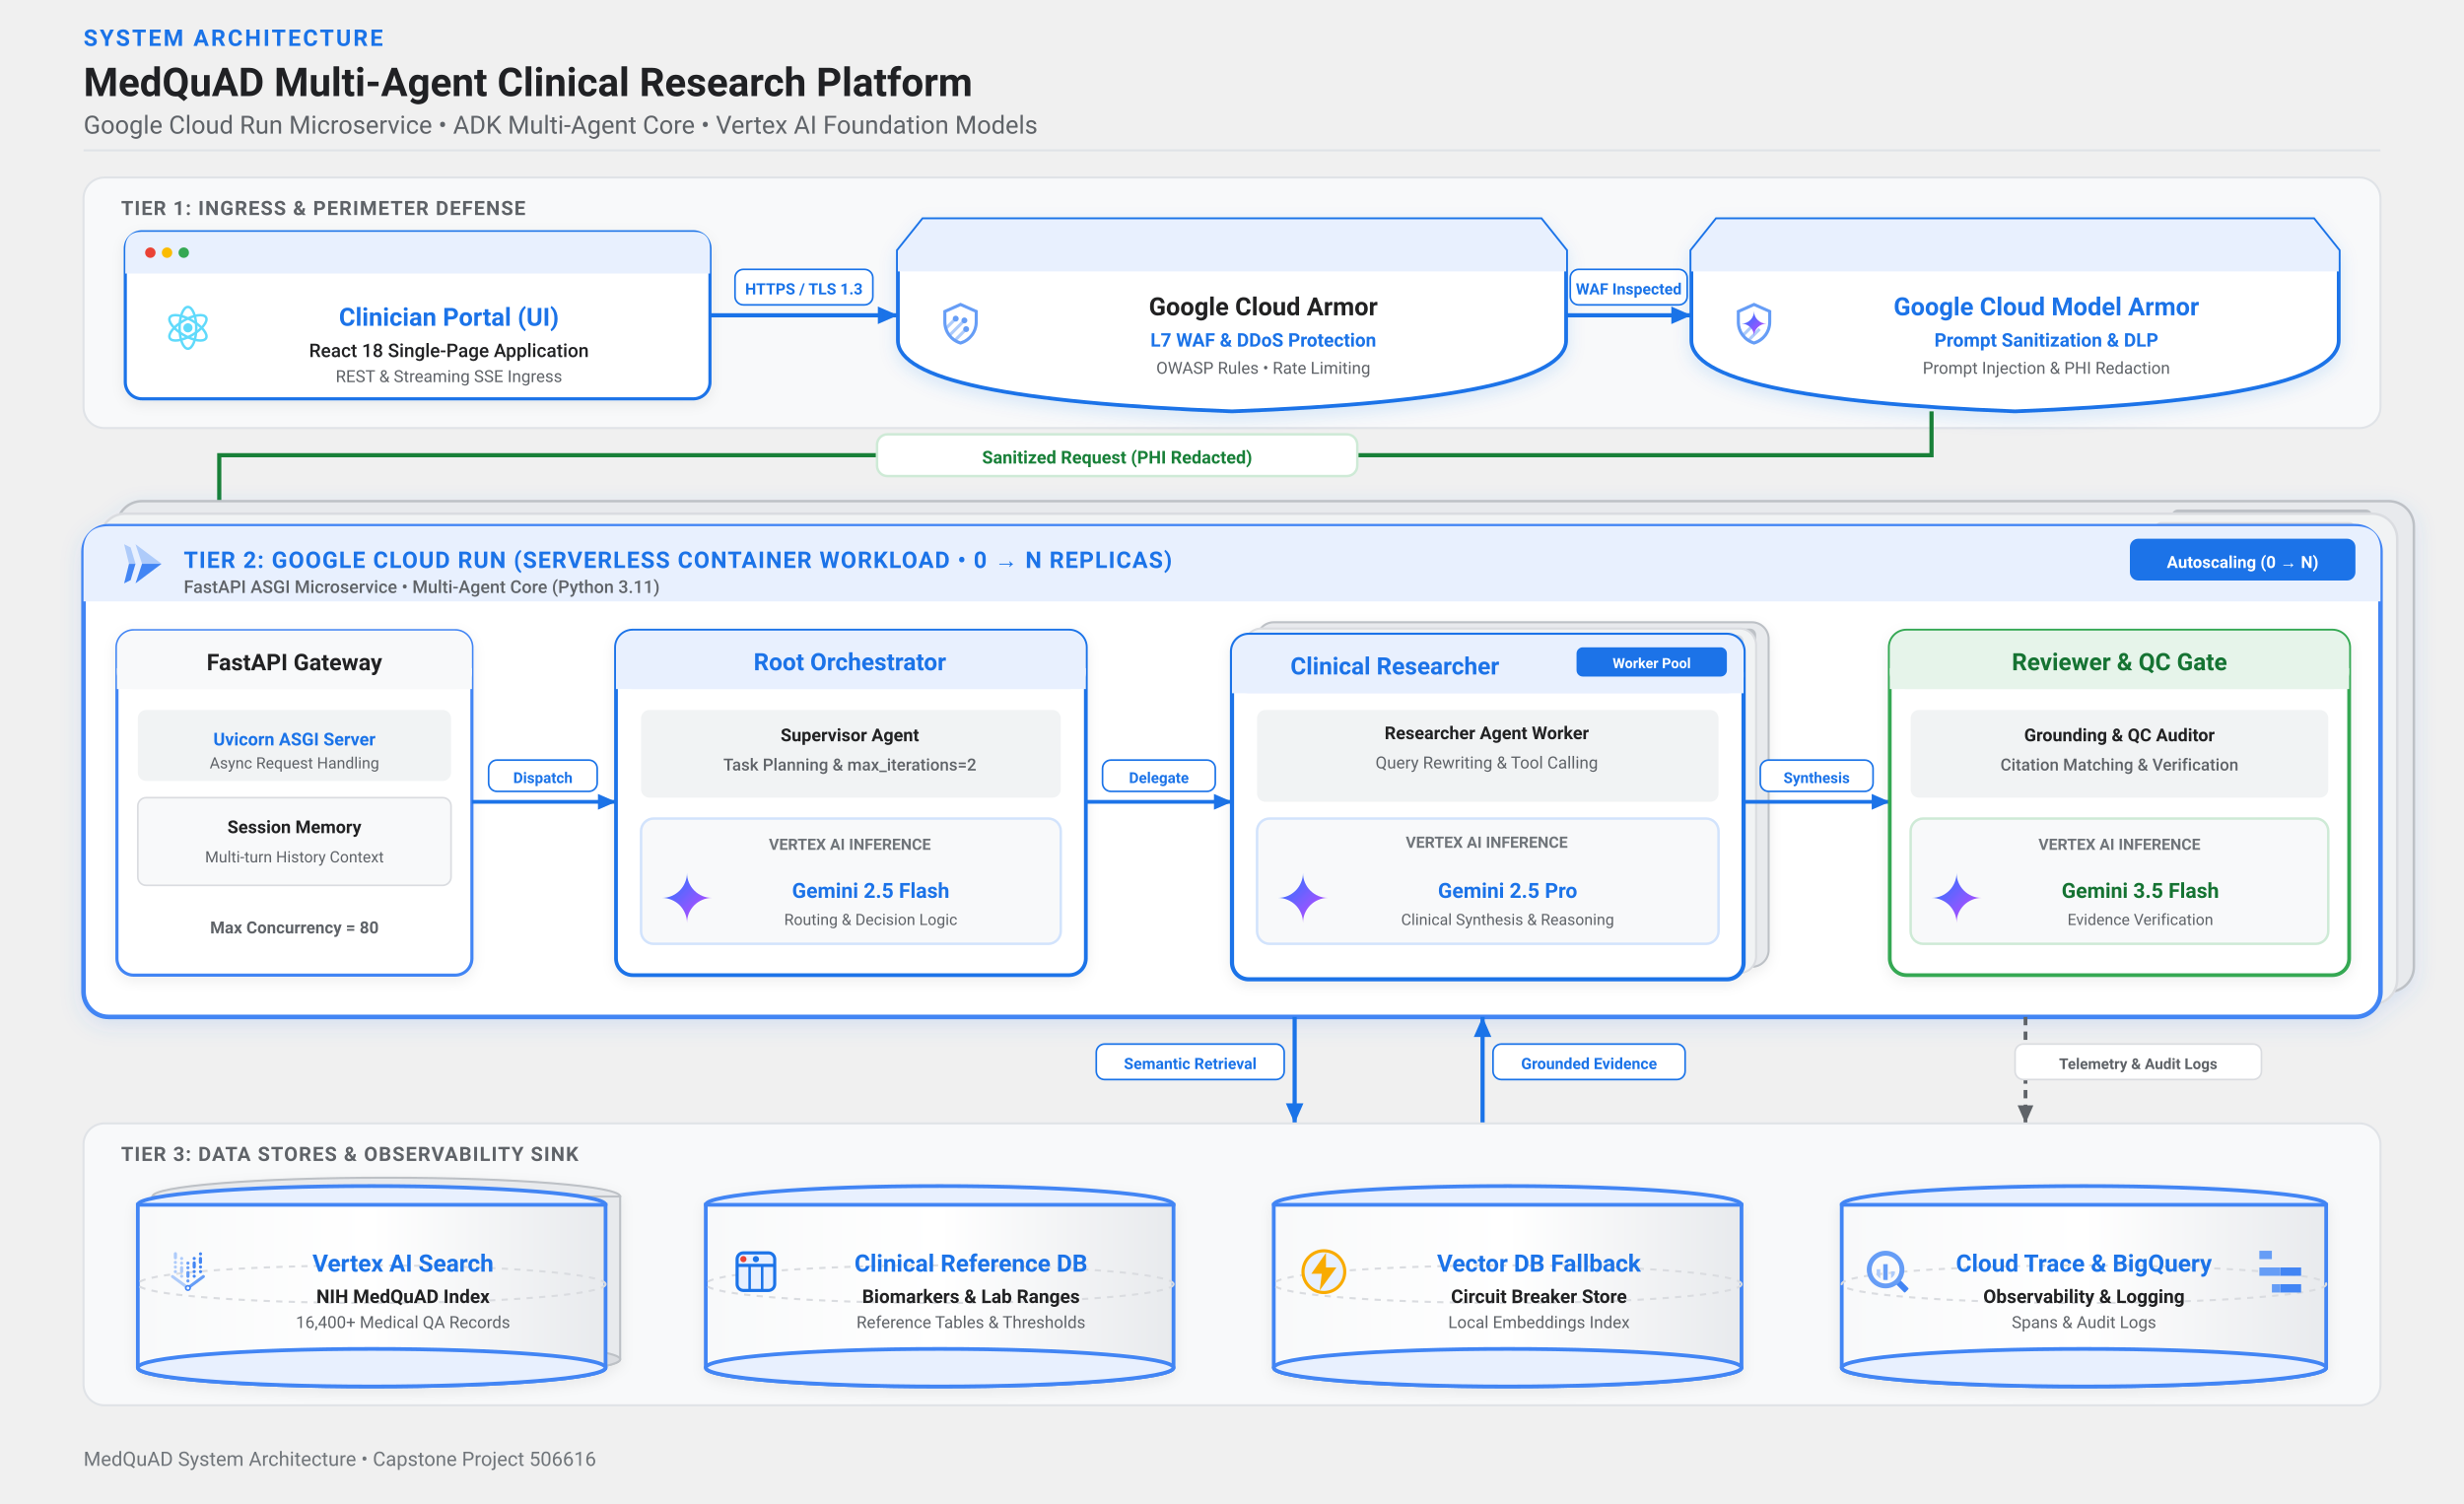
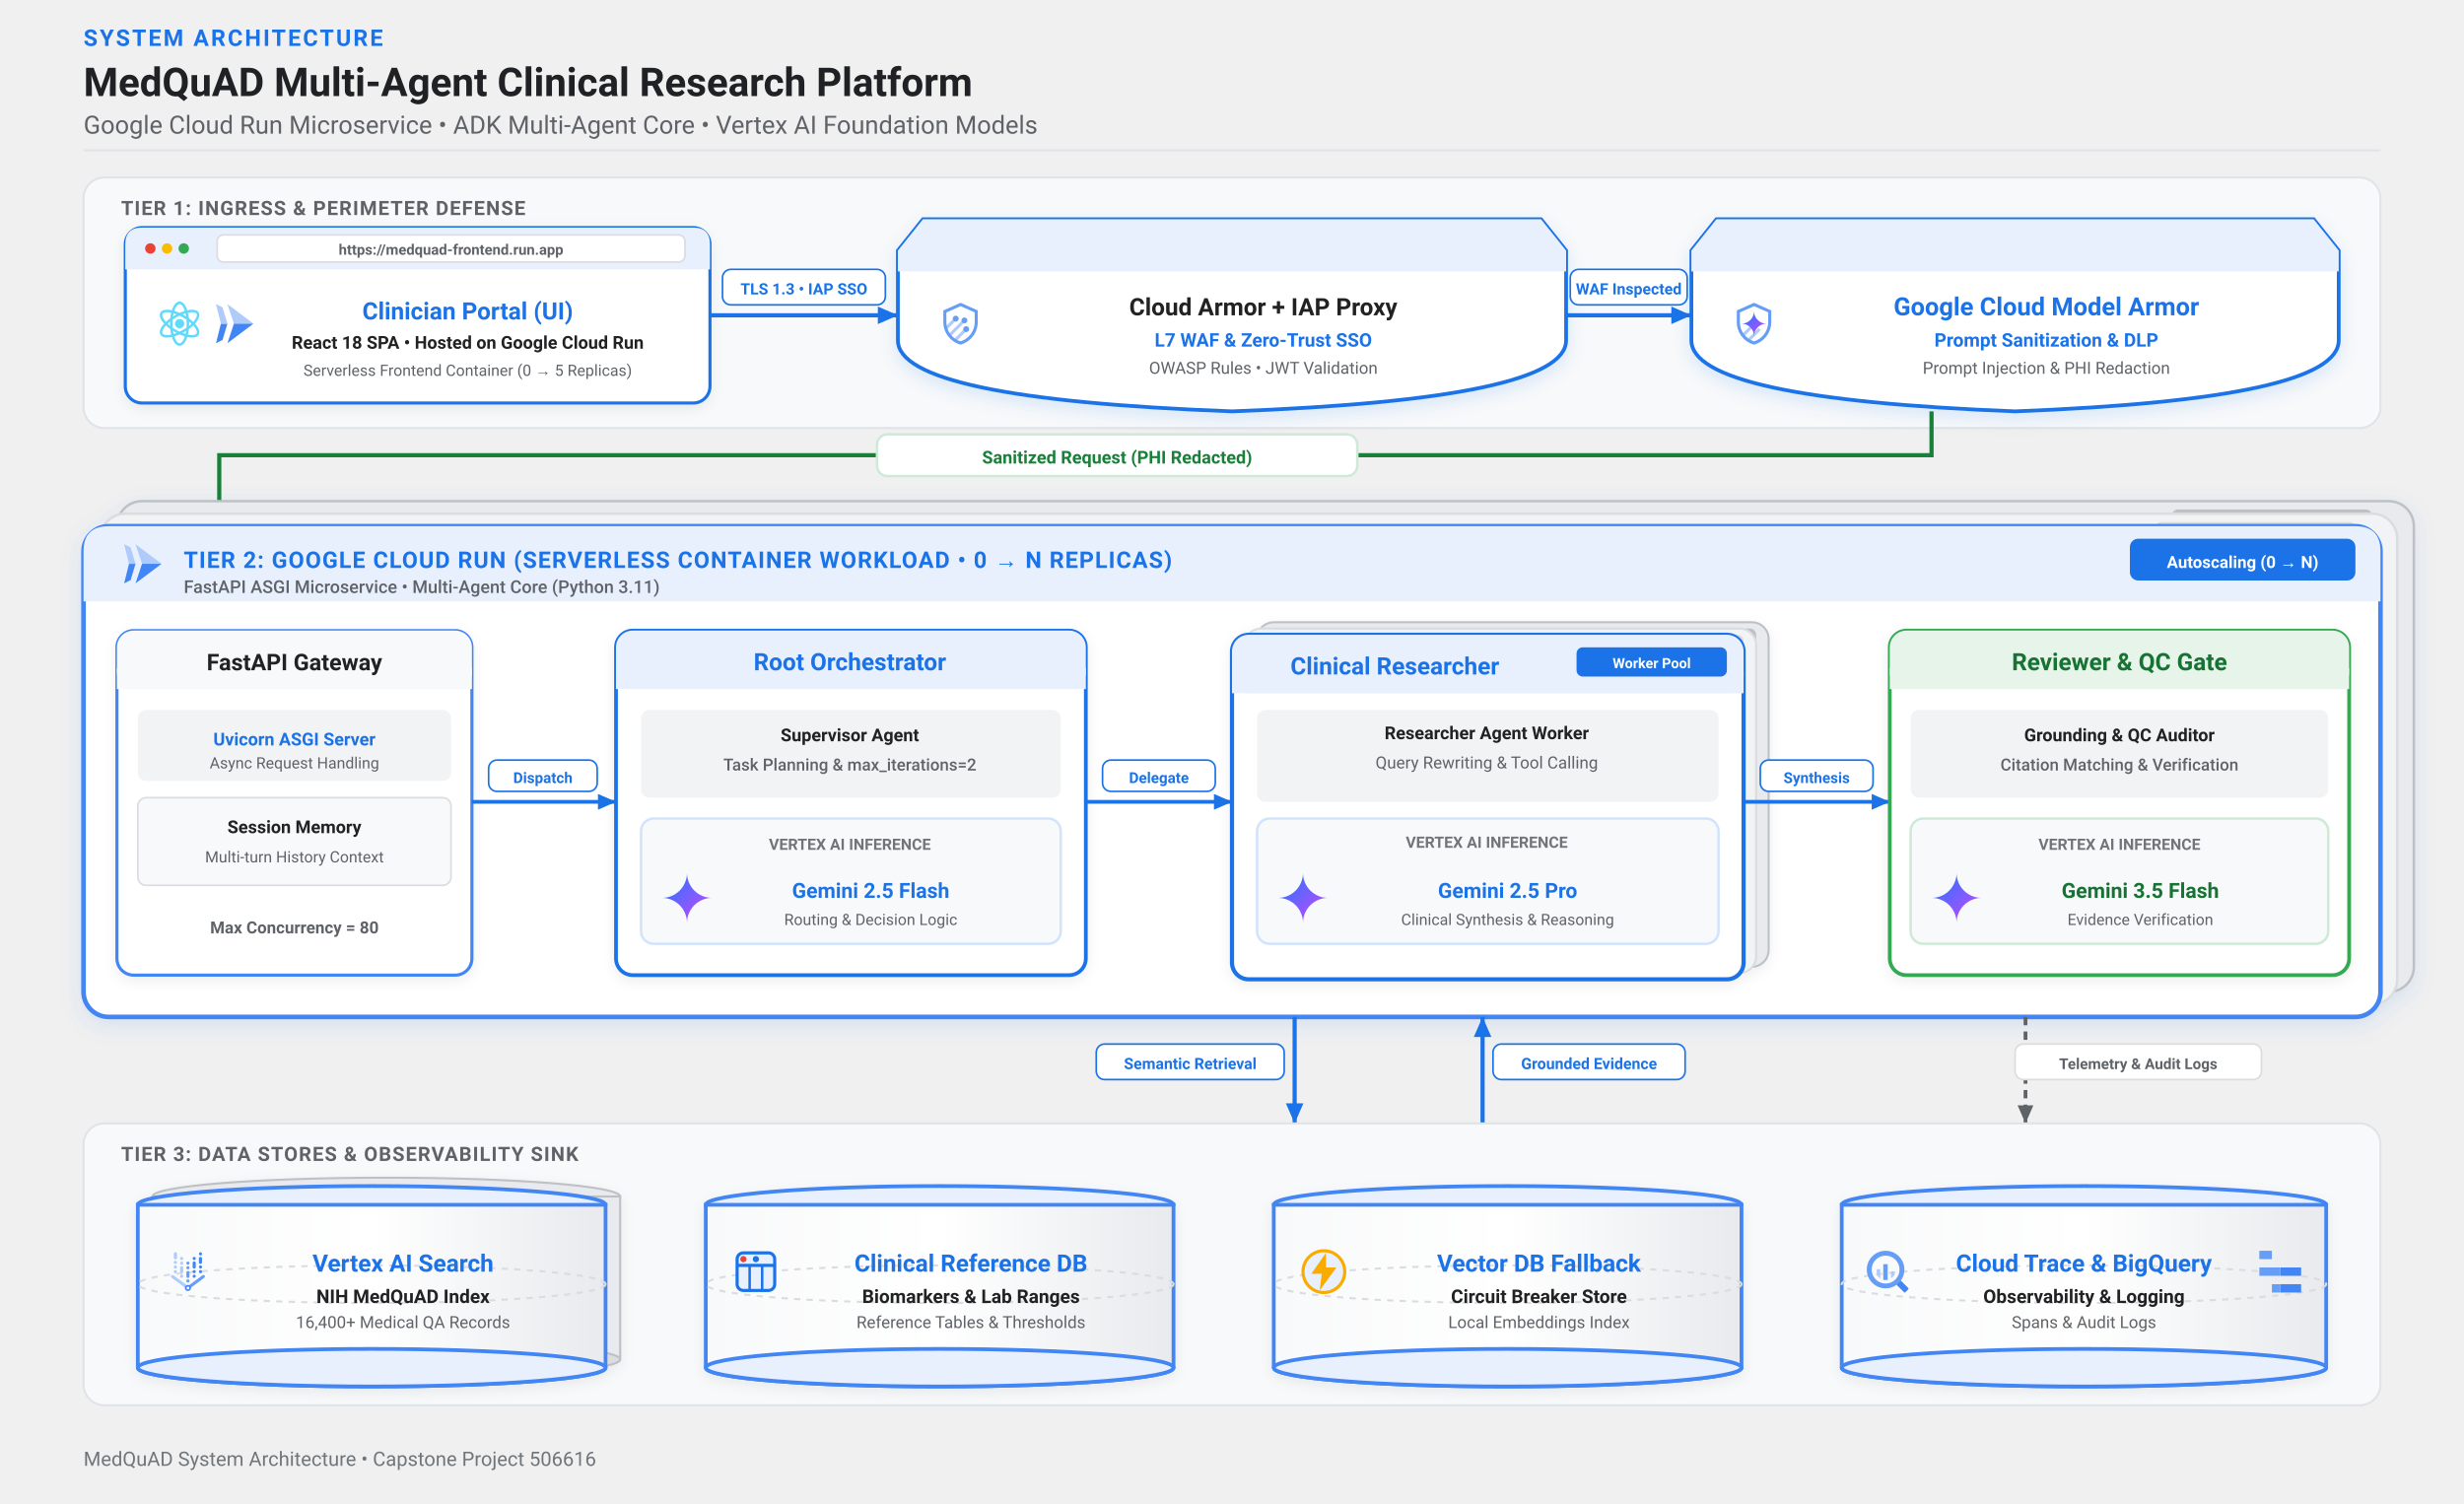
<svg xmlns="http://www.w3.org/2000/svg" viewBox="0 0 1180 720" width="100%" height="100%" style="background-color: #FFFFFF; font-family: 'Google Sans', Roboto, -apple-system, BlinkMacSystemFont, Arial, sans-serif;">
  <defs>
    <filter id="shadow-card" x="-4%" y="-4%" width="108%" height="114%" filterUnits="userSpaceOnUse">
      <feDropShadow dx="0" dy="2" stdDeviation="3" flood-color="#000000" flood-opacity="0.07" />
    </filter>
    <filter id="shadow-shield" x="-6%" y="-4%" width="112%" height="114%" filterUnits="userSpaceOnUse">
      <feDropShadow dx="0" dy="3" stdDeviation="4" flood-color="#1A73E8" flood-opacity="0.14" />
    </filter>
    <filter id="shadow-cloudrun" x="-2%" y="-2%" width="104%" height="106%" filterUnits="userSpaceOnUse">
      <feDropShadow dx="0" dy="3" stdDeviation="5" flood-color="#4285F4" flood-opacity="0.15" />
    </filter>
    <marker id="arr-blue" viewBox="0 0 10 10" refX="8" refY="5" markerWidth="6" markerHeight="6" orient="auto-start-reverse">
      <path d="M 0 1.5 L 8 5 L 0 8.5 z" fill="#1A73E8" />
    </marker>
    <marker id="arr-green" viewBox="0 0 10 10" refX="8" refY="5" markerWidth="6" markerHeight="6" orient="auto-start-reverse">
      <path d="M 0 1.5 L 8 5 L 0 8.5 z" fill="#188038" />
    </marker>
    <marker id="arr-muted" viewBox="0 0 10 10" refX="8" refY="5" markerWidth="6" markerHeight="6" orient="auto-start-reverse">
      <path d="M 0 1.5 L 8 5 L 0 8.5 z" fill="#5F6368" />
    </marker>
    <linearGradient id="gemini-official-grad" x1="0%" y1="0%" x2="100%" y2="100%">
      <stop offset="0%" stop-color="#1BA1E3" />
      <stop offset="32%" stop-color="#5468FF" />
      <stop offset="68%" stop-color="#9855FF" />
      <stop offset="100%" stop-color="#D552FF" />
    </linearGradient>
    <linearGradient id="cylinder-grad" x1="0%" y1="0%" x2="100%" y2="0%">
      <stop offset="0%" stop-color="#F8F9FA" />
      <stop offset="50%" stop-color="#FFFFFF" />
      <stop offset="100%" stop-color="#E8EAED" />
    </linearGradient>
    <g id="logo-gemini">
      <path fill="url(#gemini-official-grad)" d="M11.04 19.32Q12 21.51 12 24q0-2.49.93-4.68.96-2.19 2.58-3.81t3.81-2.55Q21.51 12 24 12q-2.49 0-4.68-.93a12.3 12.3 0 0 1-3.81-2.58 12.3 12.3 0 0 1-2.58-3.81Q12 2.49 12 0q0 2.49-.96 4.68-.93 2.19-2.55 3.81a12.3 12.3 0 0 1-3.81 2.58Q2.49 12 0 12q2.49 0 4.68.96 2.19.93 3.81 2.55t2.55 3.81" />
    </g>
    <g id="logo-cloud-run">
      <polygon fill="#aecbfa" points="8.9 2.63 12.02 12 21.38 12 8.9 2.63" />
      <polygon fill="#4285f4" points="21.38 12 12.02 12 8.9 21.38 21.38 12" />
      <polygon fill="#4285f4" points="3.44 21.38 6.57 19.81 8.9 12 5.78 12 3.44 21.38" />
      <polygon fill="#aecbfa" points="3.44 2.63 5.78 12 8.9 12 6.57 4.19 3.44 2.63" />
    </g>
    <g id="logo-cloud-armor">
      <polygon fill="#aecbfa" points="9.76 20.6 8.72 19.55 14.17 14.07 15.21 15.12 9.76 20.6" />
      <polygon fill="#aecbfa" points="7.03 18.32 5.99 17.27 13.34 9.88 14.38 10.93 7.03 18.32" />
      <polygon fill="#aecbfa" points="5.34 14.98 4.3 13.93 9.18 9.03 10.22 10.08 5.34 14.98" />
      <path fill="#669df6" d="M12,3.61l6.78,3v4.55A9.71,9.71,0,0,1,12,20.48a9.7,9.7,0,0,1-6.78-9.31V6.63l6.78-3M12,2,3.75,5.68v5.49A11.17,11.17,0,0,0,11.85,22L12,22l.15,0a11.17,11.17,0,0,0,8.1-10.78V5.68L12,2Z" />
      <circle fill="#669df6" cx="14.69" cy="14.62" r="1.42" />
      <circle fill="#669df6" cx="13.85" cy="10.45" r="1.42" />
      <circle fill="#669df6" cx="9.69" cy="9.6" r="1.42" />
    </g>
    <g id="logo-model-armor">
      <polygon fill="#aecbfa" points="9.76 20.6 8.72 19.55 14.17 14.07 15.21 15.12 9.76 20.6" />
      <polygon fill="#aecbfa" points="7.03 18.32 5.99 17.27 13.34 9.88 14.38 10.93 7.03 18.32" />
      <path fill="#669df6" d="M12,3.61l6.78,3v4.55A9.71,9.71,0,0,1,12,20.48a9.7,9.7,0,0,1-6.78-9.31V6.63l6.78-3M12,2,3.75,5.68v5.49A11.17,11.17,0,0,0,11.85,22L12,22l.15,0a11.17,11.17,0,0,0,8.1-10.78V5.68L12,2Z" />
      <g transform="translate(6, 6) scale(0.5)">
        <path fill="url(#gemini-official-grad)" d="M11.04 19.32Q12 21.51 12 24q0-2.49.93-4.68.96-2.19 2.58-3.81t3.81-2.55Q21.51 12 24 12q-2.49 0-4.68-.93a12.3 12.3 0 0 1-3.81-2.58 12.3 12.3 0 0 1-2.58-3.81Q12 2.49 12 0q0 2.49-.96 4.68-.93 2.19-2.55 3.81a12.3 12.3 0 0 1-3.81 2.58Q2.49 12 0 12q2.49 0 4.68.96 2.19.93 3.81 2.55t2.55 3.81" />
      </g>
    </g>
    <g id="logo-vertex-ai">
      <path fill="#669df6" d="M20,13.89A.77.77,0,0,0,19,13.73l-7,5.14v.22a.72.72,0,1,1,0,1.43v0a.74.74,0,0,0,.45-.15l7.41-5.47A.76.76,0,0,0,20,13.89Z" />
      <path fill="#aecbfa" d="M12,20.52a.72.72,0,0,1,0-1.43h0v-.22L5,13.73a.76.76,0,0,0-1,.16.74.74,0,0,0,.16,1l7.41,5.47a.73.73,0,0,0,.44.15v0Z" />
      <path fill="#4285f4" d="M12,18.34a1.47,1.47,0,1,0,1.47,1.47A1.47,1.47,0,0,0,12,18.34Zm0,2.18a.72.72,0,1,1,.72-.71A.71.71,0,0,1,12,20.52Z" />
      <path fill="#aecbfa" d="M6,6.11a.76.76,0,0,1-.75-.75V3.48a.76.76,0,1,1,1.51,0V5.36A.76.76,0,0,1,6,6.11Z" />
      <circle fill="#aecbfa" cx="5.98" cy="12" r="0.76" />
      <circle fill="#aecbfa" cx="5.98" cy="9.79" r="0.76" />
      <circle fill="#aecbfa" cx="5.98" cy="7.57" r="0.76" />
      <path fill="#4285f4" d="M18,8.31a.76.76,0,0,1-.75-.76V5.67a.75.75,0,1,1,1.5,0V7.55A.75.75,0,0,1,18,8.31Z" />
      <circle fill="#4285f4" cx="18.02" cy="12.01" r="0.76" />
      <circle fill="#4285f4" cx="18.02" cy="9.76" r="0.76" />
      <circle fill="#4285f4" cx="18.02" cy="3.48" r="0.76" />
      <path fill="#669df6" d="M12,15a.76.76,0,0,1-.75-.75V12.34a.76.76,0,0,1,1.51,0v1.89A.76.76,0,0,1,12,15Z" />
      <circle fill="#669df6" cx="12" cy="16.45" r="0.76" />
      <circle fill="#669df6" cx="12" cy="10.14" r="0.76" />
      <circle fill="#669df6" cx="12" cy="7.92" r="0.76" />
      <path fill="#4285f4" d="M15,10.54a.76.76,0,0,1-.75-.75V7.91a.76.76,0,1,1,1.51,0V9.79A.76.76,0,0,1,15,10.54Z" />
      <circle fill="#4285f4" cx="15.01" cy="5.69" r="0.76" />
      <circle fill="#4285f4" cx="15.01" cy="14.19" r="0.76" />
      <circle fill="#4285f4" cx="15.01" cy="11.97" r="0.76" />
      <circle fill="#aecbfa" cx="8.99" cy="14.19" r="0.76" />
      <circle fill="#aecbfa" cx="8.99" cy="7.92" r="0.76" />
      <circle fill="#aecbfa" cx="8.99" cy="5.69" r="0.76" />
      <path fill="#aecbfa" d="M9,12.73A.76.76,0,0,1,8.24,12V10.1a.75.75,0,1,1,1.5,0V12A.75.75,0,0,1,9,12.73Z" />
    </g>
    <g id="logo-bigquery">
      <path fill="#aecbfa" d="M6.73,10.83v2.63A4.91,4.91,0,0,0,8.44,15.2V10.83Z" />
      <path fill="#669df6" d="M9.89,8.41v7.53A7.62,7.62,0,0,0,11,16,8,8,0,0,0,12,16V8.41Z" />
      <path fill="#aecbfa" d="M13.64,11.86v3.29a5,5,0,0,0,1.7-1.82V11.86Z" />
      <path fill="#4285f4" d="M17.74,16.32l-1.42,1.42a.42.42,0,0,0,0,.6l3.54,3.54a.42.42,0,0,0,.59,0l1.43-1.43a.42.42,0,0,0,0-.59l-3.54-3.54a.42.42,0,0,0-.6,0" />
      <path fill="#669df6" d="M11,2a9,9,0,1,0,9,9,9,9,0,0,0-9-9m0,15.69A6.68,6.68,0,1,1,17.69,11,6.68,6.68,0,0,1,11,17.69" />
    </g>
    <g id="logo-cloud-trace">
      <polygon fill="#4285f4" points="12 14 22 14 22 10 12 10 12 14" />
      <polygon fill="#4285f4" points="12 22 22 22 22 18 12 18 12 22" />
      <polygon fill="#669df6" points="8 22 12 22 12 18 8 18 8 22" />
      <rect fill="#669df6" x="2" y="2" width="6" height="4" />
      <rect fill="#669df6" x="2" y="10" width="10" height="4" />
    </g>
    <g id="logo-react">
      <circle cx="12" cy="12" r="2.2" fill="#61DAFB" />
      <ellipse cx="12" cy="12" rx="10" ry="4" fill="none" stroke="#61DAFB" stroke-width="1.2" transform="rotate(30 12 12)" />
      <ellipse cx="12" cy="12" rx="10" ry="4" fill="none" stroke="#61DAFB" stroke-width="1.2" transform="rotate(90 12 12)" />
      <ellipse cx="12" cy="12" rx="10" ry="4" fill="none" stroke="#61DAFB" stroke-width="1.2" transform="rotate(150 12 12)" />
    </g>
    <g id="logo-clinical-db">
      <rect x="3" y="3" width="18" height="18" rx="3" ry="3" fill="#E8F0FE" stroke="#1A73E8" stroke-width="1.5" />
      <line x1="3" y1="9" x2="21" y2="9" stroke="#1A73E8" stroke-width="1.5" />
      <line x1="9" y1="9" x2="9" y2="21" stroke="#1A73E8" stroke-width="1.2" />
      <line x1="15" y1="9" x2="15" y2="21" stroke="#1A73E8" stroke-width="1.2" />
      <circle cx="6" cy="6" r="1.5" fill="#EA4335" />
      <circle cx="12" cy="6" r="1.5" fill="#1A73E8" />
    </g>
    <g id="logo-vector-fallback">
      <circle cx="12" cy="12" r="10" fill="#E8F0FE" stroke="#F9AB00" stroke-width="1.5" />
      <polygon points="13,3 6,13 11,13 10,21 18,10 13,10" fill="#F9AB00" />
    </g>
  </defs>
  <g id="header" transform="translate(40, 22)">
    <text x="0" y="0" font-size="11" font-weight="700" fill="#1A73E8" letter-spacing="1">SYSTEM ARCHITECTURE</text>
    <text x="0" y="24" font-size="19" font-weight="700" fill="#202124">MedQuAD Multi-Agent Clinical Research Platform</text>
    <text x="0" y="42" font-size="12" font-weight="400" fill="#5F6368">Google Cloud Run Microservice • ADK Multi-Agent Core • Vertex AI Foundation Models</text>
    <line x1="0" y1="50" x2="1100" y2="50" stroke="#E0E3E7" stroke-width="1" />
  </g>
  <g id="tier-1" transform="translate(40, 85)">
    <rect x="0" y="0" width="1100" height="120" rx="10" ry="10" fill="#F8F9FA" stroke="#E0E3E7" stroke-width="1" />
    <text x="18" y="18" font-size="9.5" font-weight="700" fill="#5F6368" letter-spacing="0.5">TIER 1: INGRESS &amp; PERIMETER DEFENSE</text>
-     <g transform="translate(20, 26)" filter="url(#shadow-card)">
-       <rect width="280" height="80" rx="8" ry="8" fill="#FFFFFF" stroke="#1A73E8" stroke-width="1.5" />
+     <g transform="translate(20, 24)" filter="url(#shadow-card)">
+       <rect width="280" height="84" rx="8" ry="8" fill="#FFFFFF" stroke="#1A73E8" stroke-width="1.5" />
      <path d="M 0 8 Q 0 0 8 0 L 272 0 Q 280 0 280 8 L 280 20 L 0 20 Z" fill="#E8F0FE" />
      <circle cx="12" cy="10" r="2.5" fill="#EA4335" />
      <circle cx="20" cy="10" r="2.5" fill="#FBBC04" />
      <circle cx="28" cy="10" r="2.5" fill="#34A853" />
-       <g transform="translate(18, 34)">
+       <rect x="44" y="3.5" width="224" height="13" rx="3" ry="3" fill="#FFFFFF" stroke="#DADCE0" stroke-width="0.8" />
+       <text x="156" y="13" font-size="7" font-weight="600" fill="#5F6368" text-anchor="middle">https://medquad-frontend.run.app</text>
+       <g transform="translate(14, 34)">
        <use href="#logo-react" />
      </g>
-       <text x="155" y="45" font-size="12" font-weight="700" fill="#1A73E8" text-anchor="middle">Clinician Portal (UI)</text>
-       <text x="155" y="60" font-size="9" font-weight="500" fill="#202124" text-anchor="middle">React 18 Single-Page Application</text>
-       <text x="155" y="72" font-size="8" fill="#5F6368" text-anchor="middle">REST &amp; Streaming SSE Ingress</text>
+       <g transform="translate(40, 34)">
+         <use href="#logo-cloud-run" />
+       </g>
+       <text x="164" y="44" font-size="11.5" font-weight="700" fill="#1A73E8" text-anchor="middle">Clinician Portal (UI)</text>
+       <text x="164" y="58" font-size="8.5" font-weight="600" fill="#202124" text-anchor="middle">React 18 SPA • Hosted on Google Cloud Run</text>
+       <text x="164" y="71" font-size="7.5" fill="#5F6368" text-anchor="middle">Serverless Frontend Container (0 → 5 Replicas)</text>
    </g>
    <line x1="300" y1="66" x2="390" y2="66" stroke="#1A73E8" stroke-width="2" marker-end="url(#arr-blue)" />
-     <rect x="312" y="44" width="66" height="17" rx="4" ry="4" fill="#FFFFFF" stroke="#1A73E8" stroke-width="0.8" />
-     <text x="345" y="56" font-size="7.5" font-weight="700" fill="#1A73E8" text-anchor="middle">HTTPS / TLS 1.3</text>
+     <rect x="306" y="44" width="78" height="17" rx="4" ry="4" fill="#FFFFFF" stroke="#1A73E8" stroke-width="0.8" />
+     <text x="345" y="56" font-size="7.5" font-weight="700" fill="#1A73E8" text-anchor="middle">TLS 1.3 • IAP SSO</text>
    <g transform="translate(390, 20)" filter="url(#shadow-shield)">
      <path d="M 12 0 L 308 0 L 320 15 L 320 58 Q 320 86 160 92 Q 0 86 0 58 L 0 15 Z" fill="#FFFFFF" stroke="#1A73E8" stroke-width="1.8" />
      <path d="M 12 0 L 308 0 L 320 15 L 320 25 L 0 25 L 0 15 Z" fill="#E8F0FE" />
      <g transform="translate(18, 38)">
        <use href="#logo-cloud-armor" />
      </g>
-       <text x="175" y="46" font-size="12" font-weight="700" fill="#202124" text-anchor="middle">Google Cloud Armor</text>
-       <text x="175" y="61" font-size="9" font-weight="600" fill="#1A73E8" text-anchor="middle">L7 WAF &amp; DDoS Protection</text>
-       <text x="175" y="74" font-size="8" fill="#5F6368" text-anchor="middle">OWASP Rules • Rate Limiting</text>
+       <text x="175" y="46" font-size="11.5" font-weight="700" fill="#202124" text-anchor="middle">Cloud Armor + IAP Proxy</text>
+       <text x="175" y="61" font-size="9" font-weight="600" fill="#1A73E8" text-anchor="middle">L7 WAF &amp; Zero-Trust SSO</text>
+       <text x="175" y="74" font-size="8" fill="#5F6368" text-anchor="middle">OWASP Rules • JWT Validation</text>
    </g>
    <line x1="710" y1="66" x2="770" y2="66" stroke="#1A73E8" stroke-width="2" marker-end="url(#arr-blue)" />
    <rect x="712" y="44" width="56" height="17" rx="4" ry="4" fill="#FFFFFF" stroke="#1A73E8" stroke-width="0.8" />
    <text x="740" y="56" font-size="7.5" font-weight="700" fill="#1A73E8" text-anchor="middle">WAF Inspected</text>
    <g transform="translate(770, 20)" filter="url(#shadow-shield)">
      <path d="M 12 0 L 298 0 L 310 15 L 310 58 Q 310 86 155 92 Q 0 86 0 58 L 0 15 Z" fill="#FFFFFF" stroke="#1A73E8" stroke-width="1.8" />
      <path d="M 12 0 L 298 0 L 310 15 L 310 25 L 0 25 L 0 15 Z" fill="#E8F0FE" />
      <g transform="translate(18, 38)">
        <use href="#logo-model-armor" />
      </g>
      <text x="170" y="46" font-size="12" font-weight="700" fill="#1A73E8" text-anchor="middle">Google Cloud Model Armor</text>
      <text x="170" y="61" font-size="9" font-weight="600" fill="#1A73E8" text-anchor="middle">Prompt Sanitization &amp; DLP</text>
      <text x="170" y="74" font-size="8" fill="#5F6368" text-anchor="middle">Prompt Injection &amp; PHI Redaction</text>
    </g>
  </g>
  <path d="M 925 197 L 925 218 L 105 218 L 105 250" fill="none" stroke="#188038" stroke-width="2" marker-end="url(#arr-green)" />
  <rect x="420" y="208" width="230" height="20" rx="5" ry="5" fill="#FFFFFF" stroke="#CEEAD6" stroke-width="1.2" />
  <text x="535" y="222" font-size="8.5" font-weight="700" fill="#188038" text-anchor="middle">Sanitized Request (PHI Redacted)</text>
  <g id="tier-2" transform="translate(40, 240)" filter="url(#shadow-cloudrun)">
    <rect x="16" y="0" width="1100" height="235" rx="12" ry="12" fill="#E8EAED" stroke="#BDC1C6" stroke-width="1.2" />
    <rect x="1000" y="4" width="96" height="15" rx="3" ry="3" fill="#BDC1C6" />
    <text x="1048" y="15" font-size="7" font-weight="700" fill="#FFFFFF" text-anchor="middle">Container Inst N</text>
    <rect x="8" y="6" width="1100" height="235" rx="12" ry="12" fill="#F1F3F4" stroke="#DADCE0" stroke-width="1.2" />
    <rect x="992" y="10" width="96" height="15" rx="3" ry="3" fill="#DADCE0" />
    <text x="1040" y="21" font-size="7" font-weight="700" fill="#5F6368" text-anchor="middle">Container Inst 2</text>
    <rect x="0" y="12" width="1100" height="235" rx="12" ry="12" fill="#FFFFFF" stroke="#4285F4" stroke-width="2.2" />
    <path d="M 0 24 Q 0 12 12 12 L 1088 12 Q 1100 12 1100 24 L 1100 48 L 0 48 Z" fill="#E8F0FE" />
    <g transform="translate(16, 18)">
      <use href="#logo-cloud-run" />
    </g>
    <text x="48" y="32" font-size="11" font-weight="700" fill="#1A73E8" letter-spacing="0.5">TIER 2: GOOGLE CLOUD RUN (SERVERLESS CONTAINER WORKLOAD • 0 → N REPLICAS)</text>
    <text x="48" y="44" font-size="8.5" font-weight="500" fill="#5F6368">FastAPI ASGI Microservice • Multi-Agent Core (Python 3.11)</text>
    <rect x="980" y="18" width="108" height="20" rx="4" ry="4" fill="#1A73E8" />
    <text x="1034" y="32" font-size="8" font-weight="700" fill="#FFFFFF" text-anchor="middle">Autoscaling (0 → N)</text>
    <g transform="translate(16, 62)" filter="url(#shadow-card)">
      <rect width="170" height="165" rx="8" ry="8" fill="#FFFFFF" stroke="#4285F4" stroke-width="1.5" />
      <rect width="170" height="28" rx="8" ry="8" fill="#F8F9FA" />
      <rect y="18" width="170" height="10" fill="#F8F9FA" />
      <text x="85" y="19" font-size="11" font-weight="700" fill="#202124" text-anchor="middle">FastAPI Gateway</text>
      <rect x="10" y="38" width="150" height="34" rx="4" ry="4" fill="#F1F3F4" />
      <text x="85" y="55" font-size="8.5" font-weight="700" fill="#1A73E8" text-anchor="middle">Uvicorn ASGI Server</text>
      <text x="85" y="66" font-size="7.5" fill="#5F6368" text-anchor="middle">Async Request Handling</text>
      <rect x="10" y="80" width="150" height="42" rx="4" ry="4" fill="#F8F9FA" stroke="#DADCE0" stroke-width="0.8" />
      <text x="85" y="97" font-size="8.5" font-weight="700" fill="#202124" text-anchor="middle">Session Memory</text>
      <text x="85" y="111" font-size="7.5" fill="#5F6368" text-anchor="middle">Multi-turn History Context</text>
      <text x="85" y="145" font-size="8" font-weight="600" fill="#5F6368" text-anchor="middle">Max Concurrency = 80</text>
    </g>
    <line x1="186" y1="144" x2="255" y2="144" stroke="#1A73E8" stroke-width="1.8" marker-end="url(#arr-blue)" />
    <rect x="194" y="124" width="52" height="15" rx="4" ry="4" fill="#FFFFFF" stroke="#1A73E8" stroke-width="0.8" />
    <text x="220" y="135" font-size="7.2" font-weight="700" fill="#1A73E8" text-anchor="middle">Dispatch</text>
    <g transform="translate(255, 62)" filter="url(#shadow-card)">
      <rect width="225" height="165" rx="8" ry="8" fill="#FFFFFF" stroke="#1A73E8" stroke-width="1.8" />
      <rect width="225" height="28" rx="8" ry="8" fill="#E8F0FE" />
      <rect y="18" width="225" height="10" fill="#E8F0FE" />
      <text x="112" y="19" font-size="11.5" font-weight="700" fill="#1A73E8" text-anchor="middle">Root Orchestrator</text>
      <rect x="12" y="38" width="201" height="42" rx="4" ry="4" fill="#F1F3F4" />
      <text x="112" y="53" font-size="8.5" font-weight="700" fill="#202124" text-anchor="middle">Supervisor Agent</text>
      <text x="112" y="67" font-size="8" font-weight="500" fill="#5F6368" text-anchor="middle">Task Planning &amp; max_iterations=2</text>
      <rect x="12" y="90" width="201" height="60" rx="6" ry="6" fill="#F8F9FA" stroke="#D2E3FC" stroke-width="1.2" />
      <text x="112" y="105" font-size="7.5" font-weight="600" fill="#70757A" text-anchor="middle">VERTEX AI INFERENCE</text>
      <g transform="translate(22, 116)">
        <use href="#logo-gemini" />
      </g>
      <text x="122" y="128" font-size="10" font-weight="700" fill="#1A73E8" text-anchor="middle">Gemini 2.5 Flash</text>
      <text x="122" y="141" font-size="7.5" fill="#5F6368" text-anchor="middle">Routing &amp; Decision Logic</text>
    </g>
    <line x1="480" y1="144" x2="550" y2="144" stroke="#1A73E8" stroke-width="1.8" marker-end="url(#arr-blue)" />
    <rect x="488" y="124" width="54" height="15" rx="4" ry="4" fill="#FFFFFF" stroke="#1A73E8" stroke-width="0.8" />
    <text x="515" y="135" font-size="7.2" font-weight="700" fill="#1A73E8" text-anchor="middle">Delegate</text>
    <g transform="translate(550, 56)" filter="url(#shadow-card)">
      <rect x="12" y="2" width="245" height="165" rx="8" ry="8" fill="#E8EAED" stroke="#BDC1C6" stroke-width="1" />
      <rect x="175" y="5" width="76" height="12" rx="3" ry="3" fill="#BDC1C6" />
      <text x="213" y="14" font-size="6.5" font-weight="700" fill="#FFFFFF" text-anchor="middle">Worker M</text>
      <rect x="6" y="5" width="245" height="165" rx="8" ry="8" fill="#F1F3F4" stroke="#DADCE0" stroke-width="1" />
      <rect x="169" y="8" width="76" height="12" rx="3" ry="3" fill="#DADCE0" />
      <text x="207" y="17" font-size="6.5" font-weight="700" fill="#5F6368" text-anchor="middle">Worker 2</text>
      <rect x="0" y="8" width="245" height="165" rx="8" ry="8" fill="#FFFFFF" stroke="#1A73E8" stroke-width="2" />
      <rect x="0" y="8" width="245" height="28" rx="8" ry="8" fill="#E8F0FE" />
      <rect x="0" y="26" width="245" height="10" fill="#E8F0FE" />
      <rect x="165" y="14" width="72" height="14" rx="3" ry="3" fill="#1A73E8" />
      <text x="201" y="24" font-size="6.8" font-weight="700" fill="#FFFFFF" text-anchor="middle">Worker Pool</text>
      <text x="78" y="27" font-size="11.5" font-weight="700" fill="#1A73E8" text-anchor="middle">Clinical Researcher</text>
      <rect x="12" y="44" width="221" height="44" rx="4" ry="4" fill="#F1F3F4" />
      <text x="122" y="58" font-size="8.5" font-weight="700" fill="#202124" text-anchor="middle">Researcher Agent Worker</text>
      <text x="122" y="72" font-size="8" fill="#5F6368" text-anchor="middle">Query Rewriting &amp; Tool Calling</text>
      <rect x="12" y="96" width="221" height="60" rx="6" ry="6" fill="#F8F9FA" stroke="#D2E3FC" stroke-width="1.2" />
      <text x="122" y="110" font-size="7.5" font-weight="600" fill="#70757A" text-anchor="middle">VERTEX AI INFERENCE</text>
      <g transform="translate(22, 122)">
        <use href="#logo-gemini" />
      </g>
      <text x="132" y="134" font-size="10" font-weight="700" fill="#1A73E8" text-anchor="middle">Gemini 2.5 Pro</text>
      <text x="132" y="147" font-size="7.5" fill="#5F6368" text-anchor="middle">Clinical Synthesis &amp; Reasoning</text>
    </g>
    <line x1="795" y1="144" x2="865" y2="144" stroke="#1A73E8" stroke-width="1.8" marker-end="url(#arr-blue)" />
    <rect x="803" y="124" width="54" height="15" rx="4" ry="4" fill="#FFFFFF" stroke="#1A73E8" stroke-width="0.8" />
    <text x="830" y="135" font-size="7.2" font-weight="700" fill="#1A73E8" text-anchor="middle">Synthesis</text>
    <g transform="translate(865, 62)" filter="url(#shadow-card)">
      <rect width="220" height="165" rx="8" ry="8" fill="#FFFFFF" stroke="#34A853" stroke-width="1.8" />
      <rect width="220" height="28" rx="8" ry="8" fill="#E6F4EA" />
      <rect y="18" width="220" height="10" fill="#E6F4EA" />
      <text x="110" y="19" font-size="11.5" font-weight="700" fill="#137333" text-anchor="middle">Reviewer &amp; QC Gate</text>
      <rect x="10" y="38" width="200" height="42" rx="4" ry="4" fill="#F1F3F4" />
      <text x="110" y="53" font-size="8.5" font-weight="700" fill="#202124" text-anchor="middle">Grounding &amp; QC Auditor</text>
      <text x="110" y="67" font-size="8" font-weight="500" fill="#5F6368" text-anchor="middle">Citation Matching &amp; Verification</text>
      <rect x="10" y="90" width="200" height="60" rx="6" ry="6" fill="#F8F9FA" stroke="#CEEAD6" stroke-width="1.2" />
      <text x="110" y="105" font-size="7.5" font-weight="600" fill="#70757A" text-anchor="middle">VERTEX AI INFERENCE</text>
      <g transform="translate(20, 116)">
        <use href="#logo-gemini" />
      </g>
      <text x="120" y="128" font-size="10" font-weight="700" fill="#137333" text-anchor="middle">Gemini 3.5 Flash</text>
      <text x="120" y="141" font-size="7.5" fill="#5F6368" text-anchor="middle">Evidence Verification</text>
    </g>
  </g>
  <line x1="620" y1="487" x2="620" y2="538" stroke="#1A73E8" stroke-width="2" marker-end="url(#arr-blue)" />
  <rect x="525" y="500" width="90" height="17" rx="4" ry="4" fill="#FFFFFF" stroke="#1A73E8" stroke-width="0.8" />
  <text x="570" y="512" font-size="7.5" font-weight="700" fill="#1A73E8" text-anchor="middle">Semantic Retrieval</text>
  <line x1="710" y1="538" x2="710" y2="487" stroke="#1A73E8" stroke-width="2" marker-end="url(#arr-blue)" />
  <rect x="715" y="500" width="92" height="17" rx="4" ry="4" fill="#FFFFFF" stroke="#1A73E8" stroke-width="0.8" />
  <text x="761" y="512" font-size="7.5" font-weight="700" fill="#1A73E8" text-anchor="middle">Grounded Evidence</text>
  <line x1="970" y1="487" x2="970" y2="538" stroke="#5F6368" stroke-width="1.8" stroke-dasharray="4 3" marker-end="url(#arr-muted)" />
  <rect x="965" y="500" width="118" height="17" rx="4" ry="4" fill="#FFFFFF" stroke="#DADCE0" stroke-width="0.8" />
  <text x="1024" y="512" font-size="7.2" font-weight="700" fill="#5F6368" text-anchor="middle">Telemetry &amp; Audit Logs</text>
  <g id="tier-3" transform="translate(40, 538)">
    <rect x="0" y="0" width="1100" height="135" rx="10" ry="10" fill="#F8F9FA" stroke="#E0E3E7" stroke-width="1" />
    <text x="18" y="18" font-size="9.5" font-weight="700" fill="#5F6368" letter-spacing="0.5">TIER 3: DATA STORES &amp; OBSERVABILITY SINK</text>
    <g transform="translate(18, 25)" filter="url(#shadow-card)">
      <ellipse cx="127" cy="10" rx="112" ry="9" fill="#E8EAED" stroke="#BDC1C6" stroke-width="1" />
      <path d="M 15 10 L 15 88 A 112 9 0 0 0 239 88 L 239 10 Z" fill="#E8EAED" stroke="#BDC1C6" stroke-width="1" />
      <ellipse cx="127" cy="88" rx="112" ry="9" fill="#DADCE0" stroke="#BDC1C6" stroke-width="1" />
      <ellipse cx="120" cy="14" rx="112" ry="9" fill="#E8F0FE" stroke="#4285F4" stroke-width="1.8" />
      <path d="M 8 14 L 8 92 A 112 9 0 0 0 232 92 L 232 14 Z" fill="url(#cylinder-grad)" stroke="#4285F4" stroke-width="1.8" />
      <ellipse cx="120" cy="92" rx="112" ry="9" fill="#E8F0FE" stroke="#4285F4" stroke-width="1.8" />
      <ellipse cx="120" cy="52" rx="112" ry="9" fill="none" stroke="#DADCE0" stroke-width="1" stroke-dasharray="3 3" />
      <g transform="translate(20, 34)">
        <use href="#logo-vertex-ai" />
      </g>
      <text x="135" y="46" font-size="11.5" font-weight="700" fill="#1A73E8" text-anchor="middle">Vertex AI Search</text>
      <text x="135" y="61" font-size="9" font-weight="600" fill="#202124" text-anchor="middle">NIH MedQuAD Index</text>
      <text x="135" y="73" font-size="8" fill="#5F6368" text-anchor="middle">16,400+ Medical QA Records</text>
    </g>
    <g transform="translate(290, 25)" filter="url(#shadow-card)">
      <ellipse cx="120" cy="14" rx="112" ry="9" fill="#E8F0FE" stroke="#4285F4" stroke-width="1.8" />
      <path d="M 8 14 L 8 92 A 112 9 0 0 0 232 92 L 232 14 Z" fill="url(#cylinder-grad)" stroke="#4285F4" stroke-width="1.8" />
      <ellipse cx="120" cy="92" rx="112" ry="9" fill="#E8F0FE" stroke="#4285F4" stroke-width="1.8" />
      <ellipse cx="120" cy="52" rx="112" ry="9" fill="none" stroke="#DADCE0" stroke-width="1" stroke-dasharray="3 3" />
      <g transform="translate(20, 34)">
        <use href="#logo-clinical-db" />
      </g>
      <text x="135" y="46" font-size="11.5" font-weight="700" fill="#1A73E8" text-anchor="middle">Clinical Reference DB</text>
      <text x="135" y="61" font-size="9" font-weight="600" fill="#202124" text-anchor="middle">Biomarkers &amp; Lab Ranges</text>
      <text x="135" y="73" font-size="8" fill="#5F6368" text-anchor="middle">Reference Tables &amp; Thresholds</text>
    </g>
    <g transform="translate(562, 25)" filter="url(#shadow-card)">
      <ellipse cx="120" cy="14" rx="112" ry="9" fill="#E8F0FE" stroke="#4285F4" stroke-width="1.8" />
      <path d="M 8 14 L 8 92 A 112 9 0 0 0 232 92 L 232 14 Z" fill="url(#cylinder-grad)" stroke="#4285F4" stroke-width="1.8" />
      <ellipse cx="120" cy="92" rx="112" ry="9" fill="#E8F0FE" stroke="#4285F4" stroke-width="1.8" />
      <ellipse cx="120" cy="52" rx="112" ry="9" fill="none" stroke="#DADCE0" stroke-width="1" stroke-dasharray="3 3" />
      <g transform="translate(20, 34)">
        <use href="#logo-vector-fallback" />
      </g>
      <text x="135" y="46" font-size="11.5" font-weight="700" fill="#1A73E8" text-anchor="middle">Vector DB Fallback</text>
      <text x="135" y="61" font-size="9" font-weight="600" fill="#202124" text-anchor="middle">Circuit Breaker Store</text>
      <text x="135" y="73" font-size="8" fill="#5F6368" text-anchor="middle">Local Embeddings Index</text>
    </g>
    <g transform="translate(834, 25)" filter="url(#shadow-card)">
      <ellipse cx="124" cy="14" rx="116" ry="9" fill="#E8F0FE" stroke="#4285F4" stroke-width="1.8" />
      <path d="M 8 14 L 8 92 A 116 9 0 0 0 240 92 L 240 14 Z" fill="url(#cylinder-grad)" stroke="#4285F4" stroke-width="1.8" />
      <ellipse cx="124" cy="92" rx="116" ry="9" fill="#E8F0FE" stroke="#4285F4" stroke-width="1.8" />
      <ellipse cx="124" cy="52" rx="116" ry="9" fill="none" stroke="#DADCE0" stroke-width="1" stroke-dasharray="3 3" />
      <g transform="translate(18, 34)">
        <use href="#logo-bigquery" />
      </g>
      <g transform="translate(206, 34)">
        <use href="#logo-cloud-trace" />
      </g>
      <text x="124" y="46" font-size="11.5" font-weight="700" fill="#1A73E8" text-anchor="middle">Cloud Trace &amp; BigQuery</text>
      <text x="124" y="61" font-size="9" font-weight="600" fill="#202124" text-anchor="middle">Observability &amp; Logging</text>
      <text x="124" y="73" font-size="8" fill="#5F6368" text-anchor="middle">Spans &amp; Audit Logs</text>
    </g>
  </g>
  <text x="40" y="702" font-size="9.5" fill="#70757A">MedQuAD System Architecture • Capstone Project 506616</text>
</svg>
